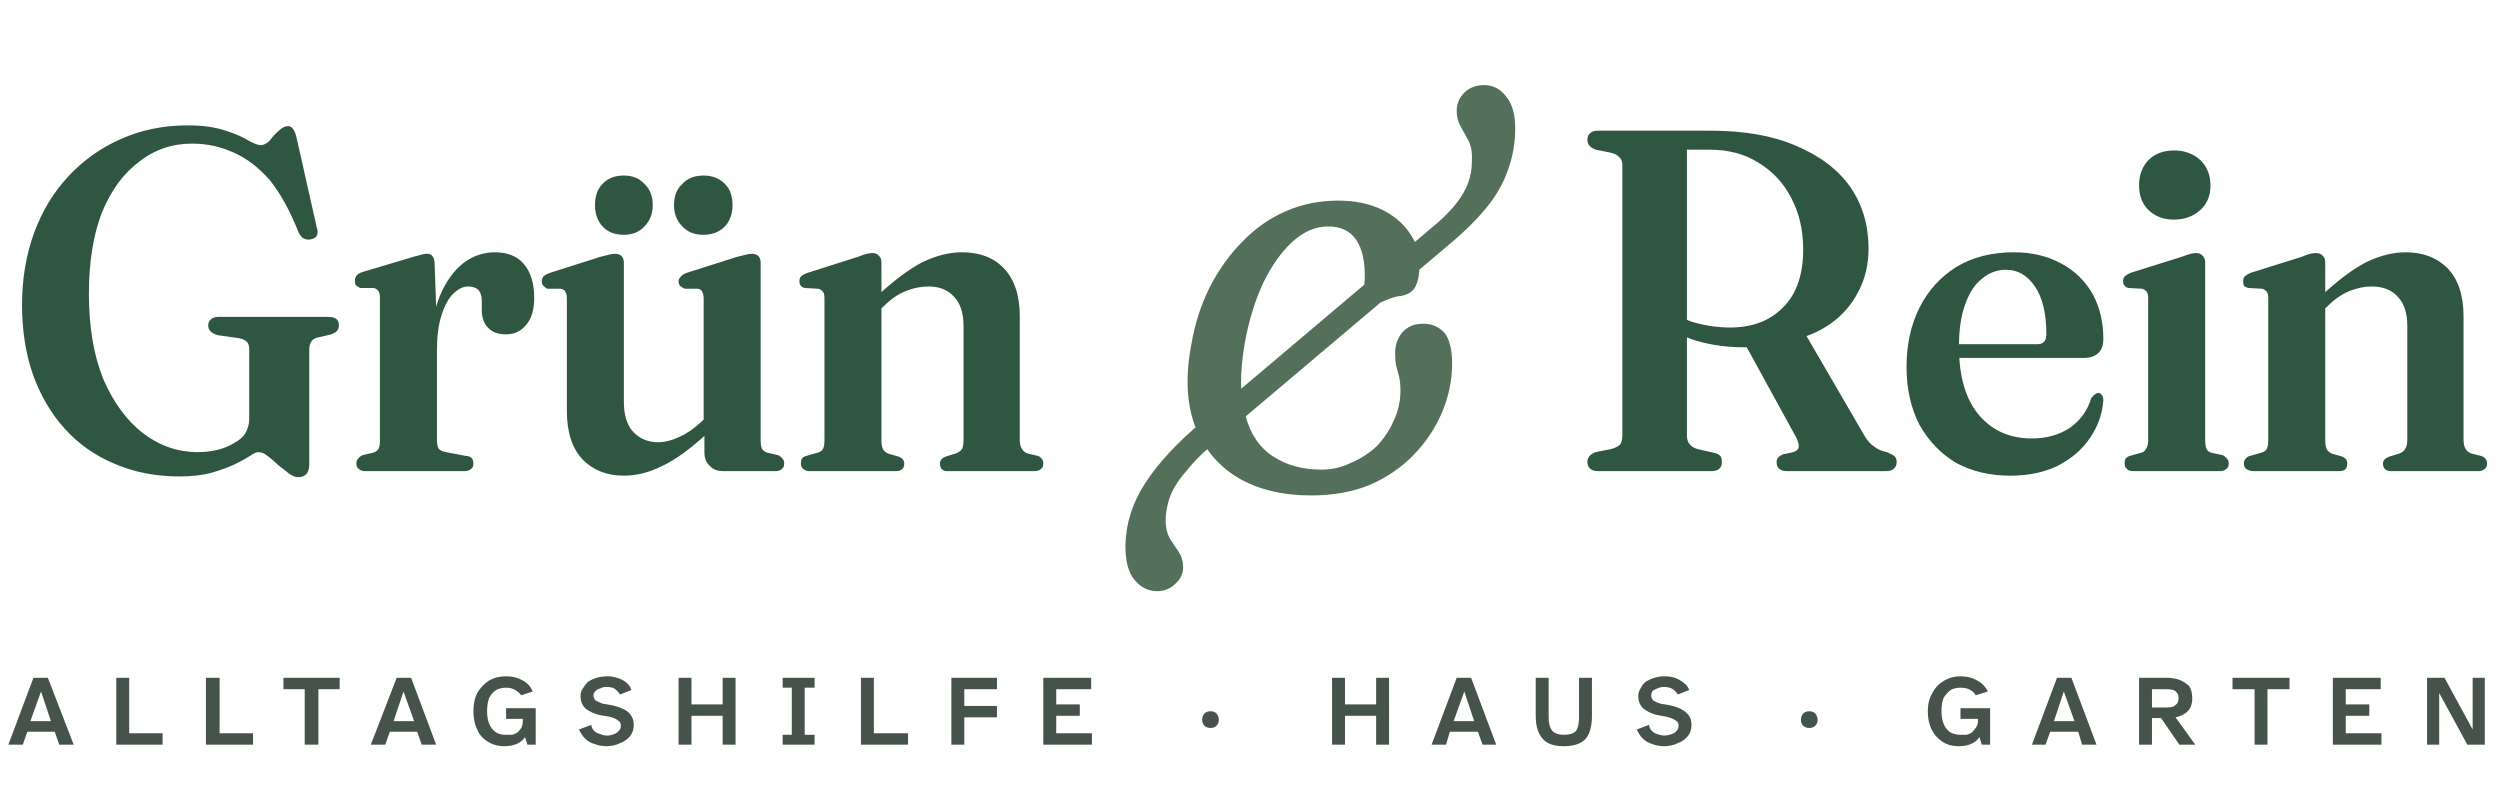
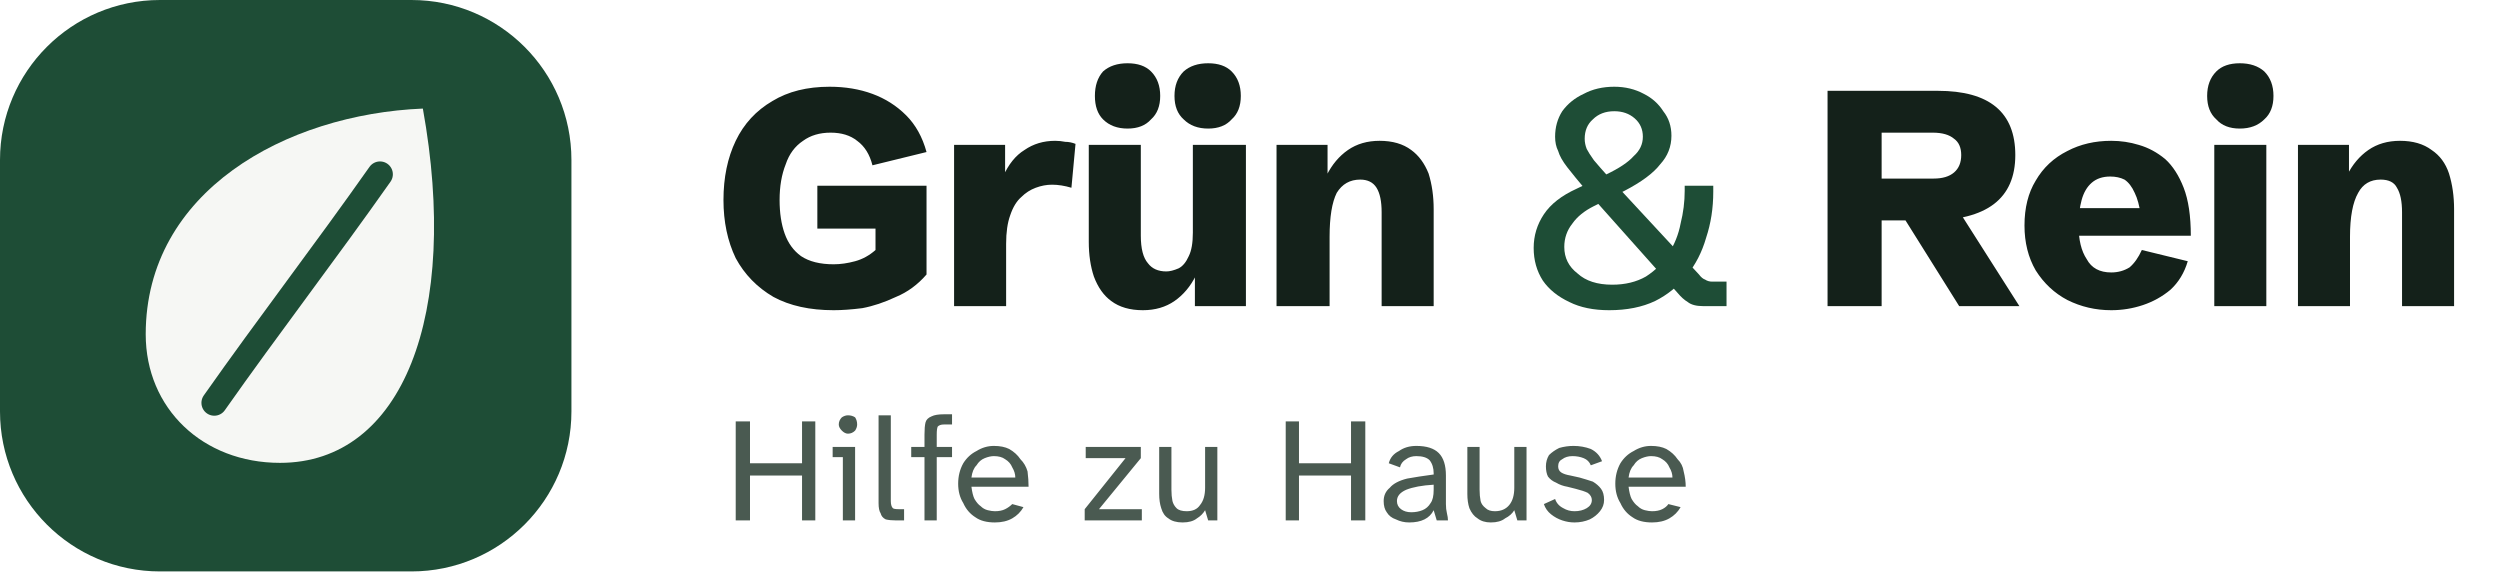
- <svg xmlns="http://www.w3.org/2000/svg" viewBox="-1 0 329 104" width="329" height="104" role="img" aria-labelledby="t">
-   <path fill="#2F5640" d="M39.7 61Q39.7 62 39.3 62.4Q38.9 62.8 38.2 62.8Q37.7 62.8 37 62.3Q36.4 61.8 35.6 61.2Q34.9 60.5 34.2 60Q33.6 59.5 33 59.5Q32.6 59.5 31.9 60Q31.1 60.5 29.9 61.1Q28.6 61.7 26.9 62.2Q25.1 62.7 22.6 62.7Q17.9 62.7 14 61Q10.2 59.4 7.5 56.4Q4.8 53.4 3.3 49.2Q1.9 45.1 1.9 40.1Q1.9 35 3.5 30.6Q5.1 26.3 8 23.2Q11 20 14.9 18.3Q18.9 16.5 23.7 16.5Q26.7 16.5 28.7 17.2Q30.6 17.8 31.7 18.5Q32.8 19.1 33.3 19.1Q33.9 19.1 34.5 18.5Q35 17.8 35.7 17.2Q36.3 16.6 36.9 16.6Q37.3 16.6 37.5 16.9Q37.8 17.2 38 18L40.7 30Q40.9 30.5 40.7 31Q40.5 31.4 39.9 31.5Q39.4 31.6 39 31.4Q38.6 31.2 38.3 30.6Q36.6 26.3 34.5 23.7Q32.3 21.2 29.8 20.1Q27.2 18.9 24.3 18.9Q20.3 18.9 17.3 21.3Q14.2 23.6 12.4 28Q10.7 32.4 10.7 38.7Q10.7 45.2 12.6 49.9Q14.6 54.5 17.8 57Q21.1 59.5 25 59.5Q26.4 59.5 27.6 59.2Q28.9 58.9 29.8 58.3Q30.8 57.8 31.3 57Q31.8 56.1 31.8 55.1L31.8 46Q31.8 45.3 31.5 45Q31.1 44.6 30.4 44.5L27.6 44.1Q27 43.9 26.7 43.6Q26.4 43.3 26.4 42.8Q26.4 42.3 26.8 42Q27.1 41.7 27.8 41.7L42.2 41.7Q42.9 41.7 43.3 42Q43.6 42.3 43.6 42.8Q43.6 43.3 43.3 43.6Q43.1 43.8 42.6 44L40.9 44.4Q40.3 44.5 40 44.9Q39.7 45.3 39.7 46ZM55.7 46.2Q55.7 41.8 56.9 38.9Q58.1 36.1 60 34.6Q61.9 33.2 64.1 33.2Q66.6 33.2 67.9 34.7Q69.3 36.3 69.3 39.2Q69.3 41.6 68.2 42.8Q67.2 44 65.6 44Q64 44 63.2 43.1Q62.4 42.3 62.4 40.7L62.4 39.6Q62.4 38.7 62 38.2Q61.5 37.7 60.6 37.7Q59.6 37.7 58.6 38.7Q57.7 39.6 57.1 41.5Q56.5 43.3 56.5 46.2ZM56.2 34.8L56.5 43.2L56.5 57.8Q56.5 58.6 56.7 59Q57 59.4 57.7 59.5L60.3 60Q60.8 60 61.1 60.3Q61.3 60.6 61.3 61Q61.3 61.5 61 61.7Q60.7 62 60.1 62L47 62Q46.5 62 46.2 61.7Q45.9 61.5 45.9 61Q45.9 60.6 46.1 60.4Q46.3 60.1 46.7 59.9L48 59.6Q48.5 59.5 48.8 59.1Q49 58.7 49 58L49 39.2Q49 38.6 48.8 38.3Q48.6 38 48.2 37.9L46.4 37.9Q46 37.7 45.8 37.5Q45.7 37.3 45.7 36.9Q45.7 36.6 45.9 36.3Q46.1 36 46.7 35.8L53.4 33.8Q54.1 33.6 54.5 33.5Q54.9 33.4 55.2 33.4Q55.7 33.4 55.9 33.7Q56.2 34 56.2 34.8ZM91.7 59.5L91.7 56.6L91.6 56.4L91.6 39.3Q91.6 38.7 91.4 38.4Q91.3 38.1 90.9 38L89.1 38Q88.7 37.8 88.5 37.6Q88.3 37.4 88.3 37Q88.3 36.7 88.6 36.4Q88.8 36.1 89.4 35.9L96 33.8Q96.8 33.6 97.2 33.5Q97.6 33.4 98 33.4Q98.5 33.4 98.8 33.7Q99.1 34 99.1 34.6L99.1 57.9Q99.1 58.7 99.3 59.1Q99.6 59.5 100.1 59.6L101.4 59.9Q101.8 60.1 102 60.4Q102.2 60.6 102.2 61Q102.2 61.5 101.9 61.7Q101.6 62 101.1 62L94.2 62Q93 62 92.4 61.3Q91.7 60.7 91.7 59.5ZM73.6 54.1L73.6 39.3Q73.6 38.7 73.4 38.4Q73.3 38.1 72.8 38L71 38Q70.7 37.8 70.5 37.6Q70.3 37.4 70.3 37Q70.3 36.7 70.5 36.4Q70.8 36.1 71.4 35.9L78 33.8Q78.8 33.6 79.2 33.5Q79.6 33.4 80 33.4Q80.5 33.4 80.8 33.7Q81.1 34 81.1 34.6L81.1 52.8Q81.1 55.5 82.3 56.8Q83.6 58.2 85.6 58.2Q86.9 58.2 88.4 57.5Q89.8 56.9 91.3 55.5L92.4 54.5L93.4 55.7L92.2 56.9Q88.9 60 86.2 61.3Q83.6 62.6 81.1 62.6Q77.8 62.6 75.7 60.5Q73.6 58.3 73.6 54.1ZM81.1 30.9Q79.3 30.9 78.3 29.8Q77.3 28.7 77.3 27Q77.3 25.2 78.3 24.2Q79.3 23.1 81.1 23.1Q82.8 23.1 83.8 24.2Q84.9 25.2 84.9 27Q84.9 28.7 83.8 29.8Q82.8 30.9 81.1 30.9ZM91.6 30.9Q89.8 30.9 88.8 29.8Q87.7 28.7 87.7 27Q87.7 25.2 88.8 24.2Q89.8 23.1 91.6 23.1Q93.3 23.1 94.4 24.2Q95.4 25.2 95.4 27Q95.4 28.7 94.4 29.8Q93.3 30.9 91.6 30.9ZM115 34.5L115 57.9Q115 58.7 115.2 59.1Q115.4 59.5 115.9 59.7L117.3 60.1Q118 60.4 118 61Q118 62 116.9 62L105.5 62Q105 62 104.7 61.7Q104.4 61.5 104.4 61Q104.4 60.6 104.5 60.4Q104.7 60.1 105.1 60L106.5 59.6Q107 59.5 107.3 59.1Q107.5 58.7 107.5 57.9L107.5 39.3Q107.5 38.6 107.3 38.4Q107.1 38.1 106.7 38L104.9 37.9Q104.5 37.8 104.4 37.6Q104.2 37.4 104.2 37Q104.2 36.6 104.4 36.4Q104.7 36.1 105.3 35.9L111.9 33.8Q112.6 33.5 113.1 33.4Q113.5 33.3 113.8 33.3Q114.4 33.3 114.7 33.7Q115 34 115 34.5ZM114.2 41.3L113.2 40.2L114.4 39Q117.7 35.9 120.4 34.5Q123.1 33.2 125.6 33.2Q129.1 33.2 131.1 35.3Q133.2 37.5 133.2 41.6L133.2 57.8Q133.2 58.7 133.5 59.1Q133.7 59.5 134.3 59.7L135.6 60Q135.9 60.1 136.1 60.4Q136.3 60.6 136.3 61Q136.3 61.5 136 61.7Q135.7 62 135.2 62L123.7 62Q122.7 62 122.7 61Q122.7 60.4 123.4 60.1L124.7 59.7Q125.3 59.5 125.6 59.1Q125.8 58.7 125.8 57.8L125.8 42.9Q125.8 40.3 124.5 39Q123.3 37.7 121.2 37.7Q119.7 37.7 118.2 38.3Q116.7 38.9 115.3 40.3ZM244.9 32.7Q244.9 35.8 243.6 38.3Q242.3 40.9 239.9 42.6Q237.5 44.3 234.2 44.9Q233.3 45.1 232.4 45.3Q231.6 45.4 230.6 45.5Q229.7 45.7 228.5 45.7Q226.4 45.7 224.7 45.4Q222.9 45.1 221.5 44.6Q220 44 218.9 43.3L219.1 41Q220.2 41.8 221.5 42.3Q222.8 42.7 224.1 42.9Q225.4 43.1 226.7 43.1Q231.1 43.1 233.7 40.4Q236.3 37.8 236.3 32.8Q236.3 29 234.7 26Q233.2 23.1 230.4 21.4Q227.7 19.7 224 19.7L221 19.7L221 57.3Q221 58.1 221.4 58.5Q221.7 58.9 222.4 59.1L224.6 59.6Q225.1 59.7 225.4 60Q225.6 60.3 225.6 60.8Q225.6 62 224.2 62L209.3 62Q208.6 62 208.3 61.7Q207.9 61.4 207.9 60.8Q207.9 59.9 209 59.5L211 59.1Q211.8 58.9 212.2 58.5Q212.5 58.1 212.5 57.3L212.5 21.7Q212.5 21 212.1 20.7Q211.8 20.3 211 20.1L209 19.7Q207.9 19.3 207.9 18.4Q207.9 17.8 208.3 17.5Q208.6 17.2 209.3 17.2L224.2 17.2Q230.8 17.2 235.4 19.2Q240.1 21.2 242.5 24.6Q244.9 28.1 244.9 32.7ZM228.1 44.3L236.2 43.3L244.4 57.4Q245 58.4 245.7 58.8Q246.3 59.3 247.3 59.5Q248 59.8 248.3 60Q248.6 60.3 248.6 60.8Q248.6 61.4 248.2 61.7Q247.9 62 247.2 62L234.2 62Q232.8 62 232.8 60.8Q232.8 60.5 233 60.2Q233.2 60 233.6 59.8L235 59.5Q235.6 59.3 235.7 58.9Q235.8 58.5 235.4 57.6ZM275.8 44.6Q275.8 45.8 275.2 46.4Q274.5 47.1 273.3 47.1L255 47.1L255 45.3L267.1 45.3Q268.3 45.3 268.3 44Q268.3 39.9 266.8 37.7Q265.3 35.5 263 35.5Q261.2 35.5 259.8 36.7Q258.4 37.8 257.6 40.1Q256.8 42.3 256.8 45.6Q256.8 51.6 259.5 54.7Q262.1 57.7 266.4 57.7Q269.3 57.7 271.4 56.3Q273.5 54.8 274.2 52.4Q274.5 52 274.7 51.9Q275 51.7 275.1 51.7Q275.4 51.7 275.6 52Q275.8 52.2 275.8 52.7Q275.6 55.4 274 57.7Q272.5 59.9 269.8 61.3Q267.1 62.6 263.6 62.6Q259.5 62.6 256.4 60.9Q253.4 59.1 251.6 55.9Q249.9 52.6 249.9 48.3Q249.9 43.9 251.6 40.5Q253.3 37.1 256.5 35.1Q259.7 33.2 264 33.2Q267.6 33.2 270.3 34.7Q272.9 36.1 274.4 38.7Q275.8 41.3 275.8 44.6ZM289.2 34.5L289.2 57.9Q289.2 58.7 289.4 59.1Q289.6 59.5 290.1 59.6L291.5 59.9Q291.9 60.1 292.1 60.4Q292.3 60.6 292.3 61Q292.3 61.5 292 61.7Q291.7 62 291.1 62L279.7 62Q279.1 62 278.9 61.7Q278.6 61.5 278.6 61Q278.6 60.6 278.7 60.4Q278.9 60.1 279.3 60L280.7 59.6Q281.2 59.5 281.4 59.1Q281.7 58.7 281.7 57.9L281.7 39.3Q281.7 38.6 281.5 38.4Q281.3 38.1 280.9 38L279.1 37.9Q278.7 37.8 278.6 37.6Q278.4 37.4 278.4 37Q278.4 36.6 278.6 36.4Q278.9 36.1 279.4 35.9L286.1 33.8Q286.9 33.5 287.3 33.4Q287.7 33.3 288 33.3Q288.6 33.3 288.9 33.7Q289.2 34 289.2 34.5ZM285.1 28.9Q283 28.9 281.7 27.6Q280.5 26.4 280.5 24.4Q280.5 22.4 281.7 21.1Q283 19.8 285.1 19.8Q287.2 19.8 288.6 21.1Q289.9 22.4 289.9 24.4Q289.9 26.4 288.6 27.6Q287.2 28.9 285.1 28.9ZM305 34.5L305 57.9Q305 58.7 305.2 59.1Q305.4 59.5 305.9 59.7L307.3 60.1Q307.9 60.4 307.9 61Q307.9 62 306.9 62L295.5 62Q295 62 294.6 61.7Q294.3 61.5 294.3 61Q294.3 60.6 294.5 60.4Q294.7 60.1 295.1 60L296.5 59.6Q297 59.5 297.3 59.1Q297.5 58.7 297.5 57.9L297.5 39.3Q297.5 38.6 297.3 38.4Q297.1 38.1 296.7 38L294.9 37.9Q294.5 37.8 294.3 37.6Q294.2 37.4 294.2 37Q294.2 36.6 294.4 36.4Q294.7 36.1 295.2 35.9L301.9 33.8Q302.6 33.5 303 33.4Q303.5 33.3 303.8 33.3Q304.4 33.3 304.7 33.7Q305 34 305 34.5ZM304.2 41.3L303.2 40.2L304.4 39Q307.7 35.9 310.4 34.5Q313.1 33.2 315.6 33.2Q319 33.2 321.1 35.3Q323.2 37.5 323.2 41.6L323.2 57.8Q323.2 58.7 323.5 59.1Q323.7 59.5 324.3 59.7L325.5 60Q325.9 60.1 326.1 60.4Q326.3 60.6 326.3 61Q326.3 61.5 326 61.7Q325.7 62 325.2 62L313.7 62Q312.6 62 312.6 61Q312.6 60.4 313.4 60.1L314.7 59.7Q315.3 59.5 315.5 59.1Q315.8 58.7 315.8 57.8L315.8 42.9Q315.8 40.3 314.5 39Q313.3 37.7 311.1 37.7Q309.7 37.7 308.2 38.3Q306.7 38.9 305.3 40.3Z" />
-   <path fill="#55705A" d="M157.2 55.5L188.2 29.3Q189.7 28 190.7 26.7Q191.7 25.4 192.2 24.1Q192.7 22.7 192.7 21.3Q192.8 19.7 192.3 18.6Q191.7 17.5 191.2 16.6Q190.7 15.7 190.7 14.6Q190.7 13.2 191.7 12.2Q192.7 11.2 194.3 11.2Q196.1 11.2 197.2 12.7Q198.4 14.1 198.4 16.9Q198.4 19.7 197.5 22.2Q196.7 24.7 194.8 27.1Q192.9 29.5 189.8 32.1L159.5 57.7Q156.7 60 155.2 61.9Q153.6 63.7 153 65.3Q152.4 66.9 152.4 68.5Q152.4 69.8 152.9 70.8Q153.5 71.7 154.1 72.6Q154.7 73.5 154.7 74.6Q154.7 75.9 153.7 76.8Q152.7 77.8 151.3 77.8Q149.5 77.8 148.3 76.3Q147.1 74.9 147.1 71.8Q147.2 67.4 149.7 63.6Q152.2 59.7 157.2 55.5ZM183.3 51.4Q183.3 50.3 183.1 49.5Q182.9 48.7 182.7 48Q182.6 47.3 182.6 46.4Q182.6 45.3 183.1 44.4Q183.5 43.6 184.3 43.1Q185.1 42.6 186.3 42.6Q188 42.6 189.1 43.8Q190.1 45.1 190.1 47.8Q190.1 51.1 188.8 54.2Q187.5 57.3 185.1 59.8Q182.7 62.3 179.3 63.8Q175.9 65.2 171.5 65.2Q165.8 65.2 161.8 62.8Q157.9 60.4 156.2 55.9Q154.6 51.4 155.8 45.2Q156.5 41.2 158.2 37.8Q160 34.3 162.5 31.8Q165 29.2 168.2 27.8Q171.4 26.4 175.1 26.4Q178.4 26.4 180.9 27.6Q183.3 28.8 184.6 30.8Q186 32.8 185.8 35.4Q185.7 37.1 185.1 38Q184.4 38.9 182.9 39Q182 39.2 180.7 39.8Q179.4 40.5 177.3 42.1Q177.9 40.7 178.2 39.4Q178.5 38.1 178.6 36.8Q178.7 33.4 177.5 31.6Q176.3 29.8 173.8 29.8Q171.3 29.8 169.1 31.8Q166.9 33.8 165.2 37.3Q163.6 40.8 162.8 45.2Q161.8 51.1 162.9 54.7Q163.9 58.4 166.6 60.1Q169.2 61.8 172.9 61.8Q175 61.8 176.8 60.9Q178.7 60.1 180.2 58.7Q181.6 57.2 182.4 55.4Q183.3 53.5 183.3 51.4Z" />
-   <path fill="#46534B" d="M0.1 98L3.4 89.2L5.3 89.2L8.7 98L6.8 98L6.2 96.3L2.6 96.3L2 98ZM3 94.9L5.7 94.9L4.4 91ZM14.3 98L14.3 89.2L16 89.2L16 96.5L20.4 96.5L20.4 98ZM26.1 98L26.1 89.2L27.9 89.2L27.9 96.5L32.3 96.5L32.3 98ZM39.1 98L39.1 90.7L36.3 90.7L36.3 89.2L43.7 89.2L43.7 90.7L40.9 90.7L40.9 98ZM47.8 98L51.2 89.2L53.1 89.2L56.4 98L54.5 98L53.9 96.3L50.3 96.3L49.7 98ZM50.8 94.9L53.5 94.9L52.1 91ZM65.4 98.2Q64.1 98.2 63.2 97.6Q62.2 97 61.8 96Q61.3 95 61.3 93.6Q61.3 92.2 61.8 91.2Q62.4 90.2 63.3 89.6Q64.3 89 65.6 89Q66.8 89 67.7 89.5Q68.7 90 69.1 91L67.6 91.5Q67.3 91.1 66.8 90.8Q66.3 90.5 65.6 90.5Q64.9 90.5 64.3 90.8Q63.7 91.2 63.4 91.8Q63.1 92.5 63.1 93.6Q63.1 94.6 63.4 95.3Q63.7 96 64.3 96.4Q64.8 96.7 65.6 96.7Q66 96.7 66.4 96.7Q66.8 96.6 67.1 96.4Q67.4 96.1 67.6 95.8Q67.8 95.4 67.8 94.9L67.8 94.6L65.6 94.6L65.6 93.2L69.5 93.2L69.5 98L68.4 98L68.1 97Q67.7 97.6 67 97.9Q66.3 98.2 65.4 98.2ZM78.8 98.2Q78 98.2 77.2 97.9Q76.5 97.7 76 97.2Q75.5 96.7 75.2 96L76.8 95.4Q76.9 95.9 77.2 96.2Q77.5 96.5 78 96.6Q78.4 96.8 78.9 96.8Q79.4 96.8 79.8 96.6Q80.2 96.5 80.4 96.2Q80.7 96 80.7 95.5Q80.7 95 80.3 94.8Q80 94.5 79.1 94.3L77.9 94.1Q77.1 93.9 76.6 93.6Q76 93.3 75.7 92.8Q75.4 92.3 75.4 91.6Q75.4 91 75.7 90.6Q76 90.1 76.4 89.7Q76.9 89.4 77.5 89.2Q78.2 89 78.9 89Q79.6 89 80.2 89.2Q80.9 89.4 81.4 89.8Q81.9 90.2 82.1 90.8L80.6 91.4Q80.4 91.1 80.2 90.9Q79.9 90.6 79.6 90.5Q79.2 90.4 78.8 90.4Q78.3 90.4 78 90.6Q77.6 90.7 77.4 90.9Q77.1 91.2 77.1 91.5Q77.1 91.9 77.4 92.2Q77.8 92.4 78.3 92.6L79.5 92.8Q80.4 93 81 93.3Q81.7 93.6 82 94.1Q82.4 94.6 82.4 95.4Q82.4 96.3 81.9 96.9Q81.4 97.5 80.6 97.8Q79.8 98.2 78.8 98.2ZM88.3 98L88.3 89.2L90 89.2L90 92.7L94.1 92.7L94.1 89.2L95.8 89.2L95.8 98L94.1 98L94.1 94.2L90 94.2L90 98ZM102 98L102 96.7L103.2 96.7L103.2 90.5L102 90.5L102 89.2L106.2 89.2L106.2 90.5L104.9 90.5L104.9 96.7L106.2 96.7L106.2 98ZM112.3 98L112.3 89.2L114 89.2L114 96.5L118.5 96.5L118.5 98ZM124.2 98L124.2 89.2L130.2 89.2L130.2 90.7L125.9 90.7L125.9 92.9L130.2 92.9L130.2 94.4L125.9 94.4L125.9 98ZM136.3 98L136.3 89.2L142.6 89.2L142.6 90.7L138 90.7L138 92.7L141.1 92.7L141.1 94.2L138 94.2L138 96.5L142.7 96.5L142.7 98ZM158.3 95.8Q157.8 95.8 157.5 95.5Q157.2 95.2 157.2 94.7Q157.2 94.3 157.5 93.9Q157.8 93.6 158.3 93.6Q158.8 93.6 159.1 93.9Q159.4 94.3 159.4 94.7Q159.4 95.2 159.1 95.5Q158.8 95.8 158.3 95.8ZM174.3 98L174.3 89.2L176 89.2L176 92.7L180.1 92.7L180.1 89.2L181.8 89.2L181.8 98L180.1 98L180.1 94.2L176 94.2L176 98ZM187.4 98L190.7 89.2L192.6 89.2L195.9 98L194.1 98L193.5 96.3L189.8 96.3L189.3 98ZM190.3 94.9L193 94.9L191.7 91ZM204.8 98.2Q202.8 98.2 202 97.2Q201.1 96.2 201.1 94.2L201.1 89.2L202.8 89.2L202.8 94.4Q202.8 95.6 203.3 96.2Q203.8 96.7 204.8 96.7Q205.9 96.7 206.4 96.2Q206.8 95.6 206.8 94.4L206.8 89.2L208.5 89.2L208.5 94.2Q208.5 96.2 207.7 97.2Q206.8 98.2 204.8 98.2ZM218 98.2Q217.1 98.2 216.4 97.9Q215.7 97.7 215.2 97.2Q214.7 96.7 214.4 96L216 95.4Q216.1 95.9 216.4 96.2Q216.7 96.5 217.1 96.6Q217.6 96.8 218.1 96.8Q218.5 96.8 219 96.6Q219.4 96.5 219.6 96.2Q219.9 96 219.9 95.5Q219.9 95 219.5 94.8Q219.1 94.5 218.2 94.3L217.1 94.1Q216.3 93.9 215.8 93.6Q215.2 93.3 214.9 92.8Q214.6 92.3 214.6 91.6Q214.6 91 214.9 90.6Q215.1 90.1 215.6 89.7Q216.1 89.4 216.7 89.2Q217.4 89 218.1 89Q218.8 89 219.4 89.2Q220 89.4 220.5 89.8Q221.1 90.2 221.3 90.8L219.8 91.4Q219.6 91.1 219.4 90.9Q219.1 90.6 218.7 90.5Q218.4 90.4 218 90.4Q217.5 90.4 217.1 90.6Q216.8 90.7 216.5 90.9Q216.3 91.2 216.3 91.5Q216.3 91.9 216.6 92.2Q216.9 92.4 217.5 92.6L218.7 92.8Q219.6 93 220.2 93.3Q220.8 93.6 221.2 94.1Q221.6 94.6 221.6 95.4Q221.6 96.3 221.1 96.9Q220.6 97.5 219.8 97.8Q219 98.2 218 98.2ZM237.1 95.8Q236.6 95.8 236.3 95.5Q236 95.2 236 94.7Q236 94.3 236.3 93.9Q236.6 93.6 237.1 93.6Q237.6 93.6 237.9 93.9Q238.2 94.3 238.2 94.7Q238.2 95.2 237.9 95.5Q237.6 95.8 237.1 95.8ZM256.8 98.2Q255.5 98.2 254.6 97.6Q253.7 97 253.2 96Q252.7 95 252.7 93.6Q252.7 92.2 253.3 91.2Q253.8 90.2 254.8 89.6Q255.8 89 257 89Q258.2 89 259.1 89.5Q260.1 90 260.6 91L259 91.5Q258.8 91.1 258.3 90.8Q257.8 90.5 257 90.5Q256.3 90.5 255.7 90.8Q255.2 91.2 254.8 91.8Q254.5 92.5 254.5 93.6Q254.5 94.6 254.8 95.3Q255.1 96 255.7 96.4Q256.3 96.7 257 96.7Q257.4 96.7 257.8 96.7Q258.2 96.6 258.5 96.4Q258.8 96.1 259 95.8Q259.3 95.4 259.3 94.9L259.3 94.6L257 94.6L257 93.2L260.9 93.2L260.9 98L259.8 98L259.5 97Q259.1 97.6 258.4 97.9Q257.7 98.2 256.8 98.2ZM266.4 98L269.7 89.2L271.6 89.2L274.9 98L273 98L272.5 96.3L268.8 96.3L268.2 98ZM269.3 94.9L272 94.9L270.6 91ZM280.5 98L280.5 89.2L284.2 89.2Q285.1 89.2 285.9 89.5Q286.6 89.8 287.1 90.3Q287.5 90.9 287.5 91.9Q287.5 93 286.9 93.6Q286.3 94.2 285.3 94.4L285.3 94.4L287.9 98L285.8 98L283.4 94.5L282.2 94.5L282.2 98ZM282.2 93.1L284.2 93.1Q284.6 93.1 285 93Q285.3 92.8 285.5 92.6Q285.7 92.3 285.7 91.9Q285.7 91.4 285.5 91.2Q285.3 90.9 285 90.8Q284.6 90.7 284.2 90.7L282.2 90.7ZM295.7 98L295.7 90.7L292.8 90.7L292.8 89.2L300.3 89.2L300.3 90.7L297.4 90.7L297.4 98ZM306 98L306 89.2L312.3 89.2L312.3 90.7L307.7 90.7L307.7 92.7L310.8 92.7L310.8 94.2L307.7 94.2L307.7 96.5L312.4 96.5L312.4 98ZM318.4 98L318.4 89.2L320.7 89.2L324.4 96L324.4 89.2L326 89.2L326 98L323.7 98L320 91.2L320 98Z" />
+ <svg xmlns="http://www.w3.org/2000/svg" viewBox="0 0 245 56" width="245" height="56" role="img" aria-labelledby="t">
+   <g transform="translate(0 0) scale(0.56)">
+     <rect width="100" height="100" rx="28" fill="#1E4D36" />
+     <path d="M74 19C50 20 25.5 33.5 25.5 58.5 25.5 71.5 35.5 81 49 81 70.5 81 80.5 55 74 19Z" fill="#F6F7F4" />
+     <path d="M37.5 70.5C47 57 57 44 66.5 30.5" fill="none" stroke="#1E4D36" stroke-width="4.5" stroke-linecap="round" />
+   </g>
+   <path fill="#14211A" d="M81.7 30.4Q78.2 30.4 75.8 29.1Q73.4 27.7 72.1 25.3Q70.9 22.8 70.9 19.6Q70.9 16.3 72.1 13.8Q73.3 11.3 75.7 9.9Q78 8.5 81.3 8.5Q83.6 8.5 85.5 9.2Q87.4 9.9 88.8 11.3Q90.2 12.7 90.8 14.9L85.5 16.2Q85.1 14.6 84 13.8Q83 13 81.4 13Q79.8 13 78.7 13.8Q77.5 14.6 77 16.1Q76.4 17.6 76.4 19.6Q76.4 21.5 76.9 22.9Q77.4 24.3 78.5 25.1Q79.7 25.9 81.7 25.9Q82.7 25.9 83.8 25.6Q84.9 25.3 85.8 24.5L85.8 21.2L87.8 22.4L80.1 22.4L80.1 18.2L90.8 18.2L90.8 26.9Q89.5 28.4 87.8 29.1Q86.1 29.9 84.5 30.2Q82.9 30.4 81.7 30.4ZM93.5 30L93.5 14.2L98.5 14.2L98.5 17.8L98.3 17.3Q99.1 15.5 100.4 14.7Q101.7 13.8 103.4 13.8Q103.9 13.8 104.4 13.9Q104.9 13.9 105.4 14.1L105 18.4Q104 18.1 103.1 18.1Q102.3 18.1 101.5 18.4Q100.7 18.7 100.1 19.3Q99.4 19.9 99 21.1Q98.6 22.2 98.6 23.9L98.6 30ZM112 30.4Q110.1 30.4 108.9 29.5Q107.8 28.7 107.2 27.1Q106.7 25.6 106.7 23.7L106.7 14.2L111.8 14.2L111.8 23.1Q111.8 25 112.5 25.8Q113.1 26.6 114.3 26.6Q114.8 26.6 115.5 26.3Q116.1 26 116.5 25.1Q116.9 24.3 116.9 22.8L116.9 14.2L122.1 14.2L122.1 30L117.1 30L117.1 26.3L117.2 27Q116.4 28.6 115.1 29.5Q113.8 30.4 112 30.4ZM110.5 12.6Q109 12.6 108.1 11.7Q107.3 10.9 107.3 9.4Q107.3 7.9 108.1 7Q109 6.2 110.5 6.2Q112 6.2 112.8 7Q113.7 7.9 113.7 9.4Q113.7 10.9 112.8 11.7Q112 12.6 110.5 12.6ZM118.4 12.6Q116.9 12.6 116 11.7Q115.1 10.9 115.1 9.4Q115.1 7.9 116 7Q116.9 6.2 118.4 6.2Q119.9 6.2 120.7 7Q121.6 7.9 121.6 9.4Q121.6 10.9 120.7 11.7Q119.9 12.6 118.4 12.6ZM125.1 30L125.1 14.2L130.1 14.2L130.1 17.9L130 17.2Q130.8 15.6 132.1 14.7Q133.4 13.8 135.2 13.8Q137.1 13.8 138.3 14.7Q139.4 15.5 140 17Q140.5 18.6 140.5 20.5L140.5 30L135.4 30L135.4 20.8Q135.4 19.2 134.9 18.4Q134.4 17.6 133.3 17.6Q131.8 17.6 131 18.9Q130.3 20.3 130.3 23.2L130.3 30ZM179.1 30L179.1 8.9L189.9 8.9Q197.5 8.9 197.5 15.2Q197.5 21.6 189.1 21.6L184.4 21.6L184.4 30ZM192 30L185.8 20.1L191.6 20.1L197.9 30ZM184.4 17.5L189.5 17.5Q190.8 17.5 191.5 16.9Q192.2 16.3 192.2 15.2Q192.2 14.1 191.5 13.6Q190.8 13 189.4 13L184.4 13ZM206.9 30.4Q204.6 30.4 202.6 29.4Q200.7 28.4 199.5 26.5Q198.4 24.6 198.4 22.1Q198.4 19.5 199.5 17.7Q200.6 15.8 202.6 14.8Q204.5 13.8 206.9 13.8Q208.3 13.8 209.6 14.2Q211 14.6 212.2 15.6Q213.3 16.6 214 18.4Q214.7 20.2 214.7 23.1L201.7 23.1L201.7 20.4L210.1 20.4L209.8 21.1Q209.6 19.7 209.2 18.9Q208.8 18 208.2 17.6Q207.6 17.3 206.8 17.3Q205.7 17.3 205 17.9Q204.3 18.5 204 19.6Q203.7 20.7 203.7 22.1Q203.7 24.2 204.5 25.4Q205.2 26.7 206.9 26.7Q207.9 26.7 208.7 26.2Q209.4 25.6 209.9 24.5L214.4 25.6Q213.9 27.3 212.7 28.4Q211.5 29.4 210 29.9Q208.5 30.4 206.9 30.4ZM217 30L217 14.2L222.1 14.2L222.1 30ZM219.5 12.6Q218 12.6 217.2 11.7Q216.3 10.9 216.3 9.4Q216.3 7.9 217.2 7Q218 6.2 219.5 6.2Q221 6.2 221.9 7Q222.8 7.9 222.8 9.4Q222.8 10.9 221.9 11.7Q221 12.6 219.5 12.6ZM225.2 30L225.2 14.2L230.2 14.2L230.2 17.9L230 17.2Q230.8 15.6 232.1 14.7Q233.4 13.8 235.2 13.8Q237.1 13.8 238.3 14.7Q239.5 15.5 240 17Q240.5 18.6 240.5 20.5L240.5 30L235.4 30L235.4 20.8Q235.4 19.2 234.9 18.4Q234.5 17.6 233.3 17.6Q231.8 17.6 231.1 18.9Q230.3 20.3 230.3 23.2L230.3 30Z" />
+   <path fill="#1E4D36" d="M157.7 30.4Q155.4 30.4 153.8 29.6Q152.1 28.8 151.2 27.5Q150.3 26.1 150.3 24.3Q150.3 22.5 151.3 21Q152.3 19.5 154.5 18.5L157.4 17.1Q159.3 16.2 160.1 15.3Q161 14.5 161 13.4Q161 12.3 160.2 11.6Q159.4 10.9 158.2 10.9Q156.9 10.9 156.1 11.7Q155.3 12.4 155.3 13.6Q155.3 14.1 155.5 14.6Q155.7 15 156.2 15.7Q156.7 16.3 157.6 17.3L166.5 26.9Q166.8 27.3 167.1 27.4Q167.4 27.6 167.8 27.6L169.2 27.6L169.2 30L166.9 30Q165.9 30 165.4 29.6Q164.9 29.3 164.4 28.7L155.4 18.6Q154.3 17.3 153.6 16.4Q152.9 15.5 152.7 14.8Q152.4 14.2 152.4 13.4Q152.4 12 153.1 10.9Q153.9 9.8 155.2 9.2Q156.5 8.5 158.2 8.5Q159.8 8.5 161.1 9.2Q162.3 9.8 163 10.9Q163.8 11.9 163.8 13.3Q163.8 14.9 162.7 16.1Q161.7 17.4 159.2 18.7L156.2 20.2Q154.8 20.9 154.1 21.9Q153.3 22.9 153.3 24.2Q153.3 25.8 154.6 26.8Q155.8 27.9 158 27.9Q159.9 27.9 161.3 27.1Q162.7 26.2 163.5 24.9Q164.4 23.5 164.7 21.9Q165.1 20.3 165.1 18.7L165.1 18.2L167.9 18.2L167.9 18.8Q167.9 21.2 167.2 23.3Q166.6 25.4 165.3 27Q164 28.6 162.2 29.5Q160.3 30.4 157.7 30.4Z" />
+   <path fill="#4A5A51" d="M72.1 51L72.1 41.3L73.5 41.3L73.5 45.4L78.6 45.4L78.6 41.3L79.9 41.3L79.9 51L78.6 51L78.6 46.6L73.5 46.6L73.5 51ZM82.6 51L82.6 44.8L81.6 44.8L81.6 43.8L83.8 43.8L83.8 51ZM83.1 42.5Q82.8 42.5 82.5 42.2Q82.2 41.9 82.2 41.6Q82.2 41.2 82.5 40.9Q82.8 40.7 83.1 40.7Q83.5 40.7 83.8 40.9Q84 41.2 84 41.6Q84 41.9 83.8 42.2Q83.5 42.5 83.1 42.5ZM87.8 51Q87.2 51 86.8 50.9Q86.4 50.7 86.3 50.3Q86.1 50 86.1 49.3L86.1 40.7L87.3 40.7L87.3 49.1Q87.3 49.6 87.5 49.8Q87.6 49.9 88.1 49.9L88.6 49.9L88.6 51ZM90.6 51L90.6 44.8L89.3 44.8L89.3 43.8L90.6 43.8L90.6 42.6Q90.6 41.8 90.7 41.4Q90.8 41 91.3 40.8Q91.7 40.6 92.5 40.6L93.3 40.6L93.3 41.6L92.5 41.6Q92.1 41.6 91.9 41.8Q91.8 42 91.8 42.6L91.8 43.8L93.3 43.8L93.3 44.8L91.8 44.8L91.8 51ZM97.5 51.2Q96.3 51.2 95.6 50.7Q94.8 50.2 94.4 49.3Q93.9 48.5 93.9 47.4Q93.9 46.3 94.4 45.4Q94.9 44.6 95.7 44.2Q96.5 43.7 97.4 43.7Q98.3 43.7 98.9 44Q99.6 44.4 100 45Q100.5 45.5 100.7 46.2Q100.8 47 100.8 47.7L95.2 47.7Q95.3 48.5 95.5 48.9Q95.8 49.4 96.1 49.6Q96.4 49.9 96.8 50Q97.2 50.1 97.5 50.1Q98.1 50.1 98.5 49.9Q98.9 49.7 99.2 49.4L100.3 49.7Q99.9 50.4 99.2 50.8Q98.5 51.2 97.5 51.2ZM95.2 46.8L99.5 46.8Q99.5 46.3 99.2 45.8Q99 45.3 98.5 45Q98.1 44.7 97.4 44.7Q97 44.7 96.5 44.9Q96 45.1 95.7 45.6Q95.3 46 95.2 46.8ZM106.3 51L106.3 49.9L110.3 44.9L106.4 44.9L106.4 43.8L111.8 43.8L111.8 44.9L107.7 49.9L111.9 49.9L111.9 51ZM115.9 51.2Q115 51.2 114.5 50.8Q114 50.5 113.8 49.8Q113.6 49.2 113.6 48.4L113.6 43.8L114.8 43.8L114.8 48Q114.8 48.6 114.9 49.1Q115 49.5 115.3 49.8Q115.6 50.1 116.3 50.1Q117.2 50.1 117.6 49.5Q118.1 48.9 118.1 47.8L118.1 43.8L119.3 43.8L119.3 51L118.4 51L118.1 50Q117.8 50.5 117.3 50.8Q116.8 51.2 115.9 51.2ZM126 51L126 41.3L127.3 41.3L127.3 45.4L132.4 45.4L132.4 41.3L133.8 41.3L133.8 51L132.4 51L132.4 46.6L127.3 46.6L127.3 51ZM138.1 51.2Q137.4 51.2 136.8 50.9Q136.2 50.7 135.9 50.2Q135.6 49.8 135.6 49.1Q135.6 48.3 136.2 47.8Q136.7 47.2 137.9 46.9Q139 46.7 140.5 46.5L140.5 46.4Q140.5 45.6 140.1 45.1Q139.7 44.7 138.8 44.7Q138.2 44.7 137.8 45Q137.3 45.3 137.2 45.8L136.1 45.4Q136.3 44.6 137.1 44.2Q137.8 43.7 138.8 43.7Q140.3 43.7 141 44.4Q141.7 45.1 141.7 46.6L141.7 48.3Q141.7 48.9 141.7 49.4Q141.7 49.9 141.8 50.3Q141.9 50.7 141.9 51L140.8 51L140.5 50Q140.2 50.6 139.6 50.9Q139 51.2 138.1 51.2ZM138.3 50.2Q138.9 50.2 139.4 50Q139.9 49.8 140.2 49.3Q140.5 48.9 140.5 48L140.5 47.5Q138.8 47.6 137.8 48Q136.9 48.4 136.9 49.1Q136.9 49.6 137.3 49.9Q137.7 50.2 138.3 50.2ZM146.1 51.2Q145.3 51.2 144.8 50.8Q144.3 50.5 144 49.8Q143.8 49.2 143.8 48.4L143.8 43.8L145 43.8L145 48Q145 48.6 145.1 49.1Q145.2 49.5 145.6 49.8Q145.9 50.1 146.5 50.1Q147.4 50.1 147.9 49.5Q148.4 48.9 148.4 47.8L148.4 43.8L149.6 43.8L149.6 51L148.7 51L148.4 50Q148.1 50.5 147.5 50.8Q147 51.2 146.1 51.2ZM154.3 51.2Q153.7 51.2 153.1 51Q152.5 50.8 152 50.4Q151.5 50 151.3 49.4L152.4 48.9Q152.6 49.5 153.2 49.8Q153.7 50.1 154.3 50.1Q155 50.1 155.5 49.8Q156 49.5 156 49Q156 48.6 155.6 48.3Q155.2 48.1 154.4 47.9L153.6 47.7Q153 47.6 152.5 47.3Q152 47.1 151.7 46.7Q151.5 46.3 151.5 45.7Q151.5 45.1 151.8 44.6Q152.2 44.2 152.8 43.9Q153.5 43.7 154.2 43.7Q155.1 43.7 155.9 44Q156.7 44.4 157 45.2L155.9 45.6Q155.7 45.1 155.2 44.9Q154.7 44.7 154.1 44.7Q153.5 44.7 153.1 45Q152.7 45.2 152.7 45.7Q152.7 46.1 153 46.3Q153.3 46.5 153.9 46.6L154.8 46.8Q155.5 47 156.1 47.2Q156.6 47.5 156.9 47.9Q157.2 48.3 157.2 49Q157.2 49.6 156.8 50.1Q156.4 50.6 155.8 50.9Q155.1 51.2 154.3 51.2ZM161.9 51.2Q160.7 51.2 160 50.7Q159.2 50.2 158.8 49.3Q158.3 48.5 158.3 47.4Q158.3 46.3 158.8 45.4Q159.3 44.6 160.1 44.2Q160.9 43.7 161.8 43.7Q162.7 43.7 163.3 44Q164 44.4 164.4 45Q164.9 45.5 165 46.2Q165.2 47 165.2 47.7L159.6 47.7Q159.7 48.5 159.9 48.9Q160.2 49.4 160.5 49.6Q160.8 49.9 161.2 50Q161.6 50.1 161.9 50.1Q162.5 50.1 162.9 49.9Q163.3 49.7 163.5 49.4L164.7 49.7Q164.3 50.4 163.6 50.8Q162.9 51.2 161.9 51.2ZM159.6 46.8L163.9 46.8Q163.9 46.3 163.6 45.8Q163.4 45.3 162.9 45Q162.5 44.7 161.8 44.7Q161.4 44.7 160.9 44.9Q160.4 45.1 160.1 45.6Q159.7 46 159.6 46.8Z" />
</svg>
